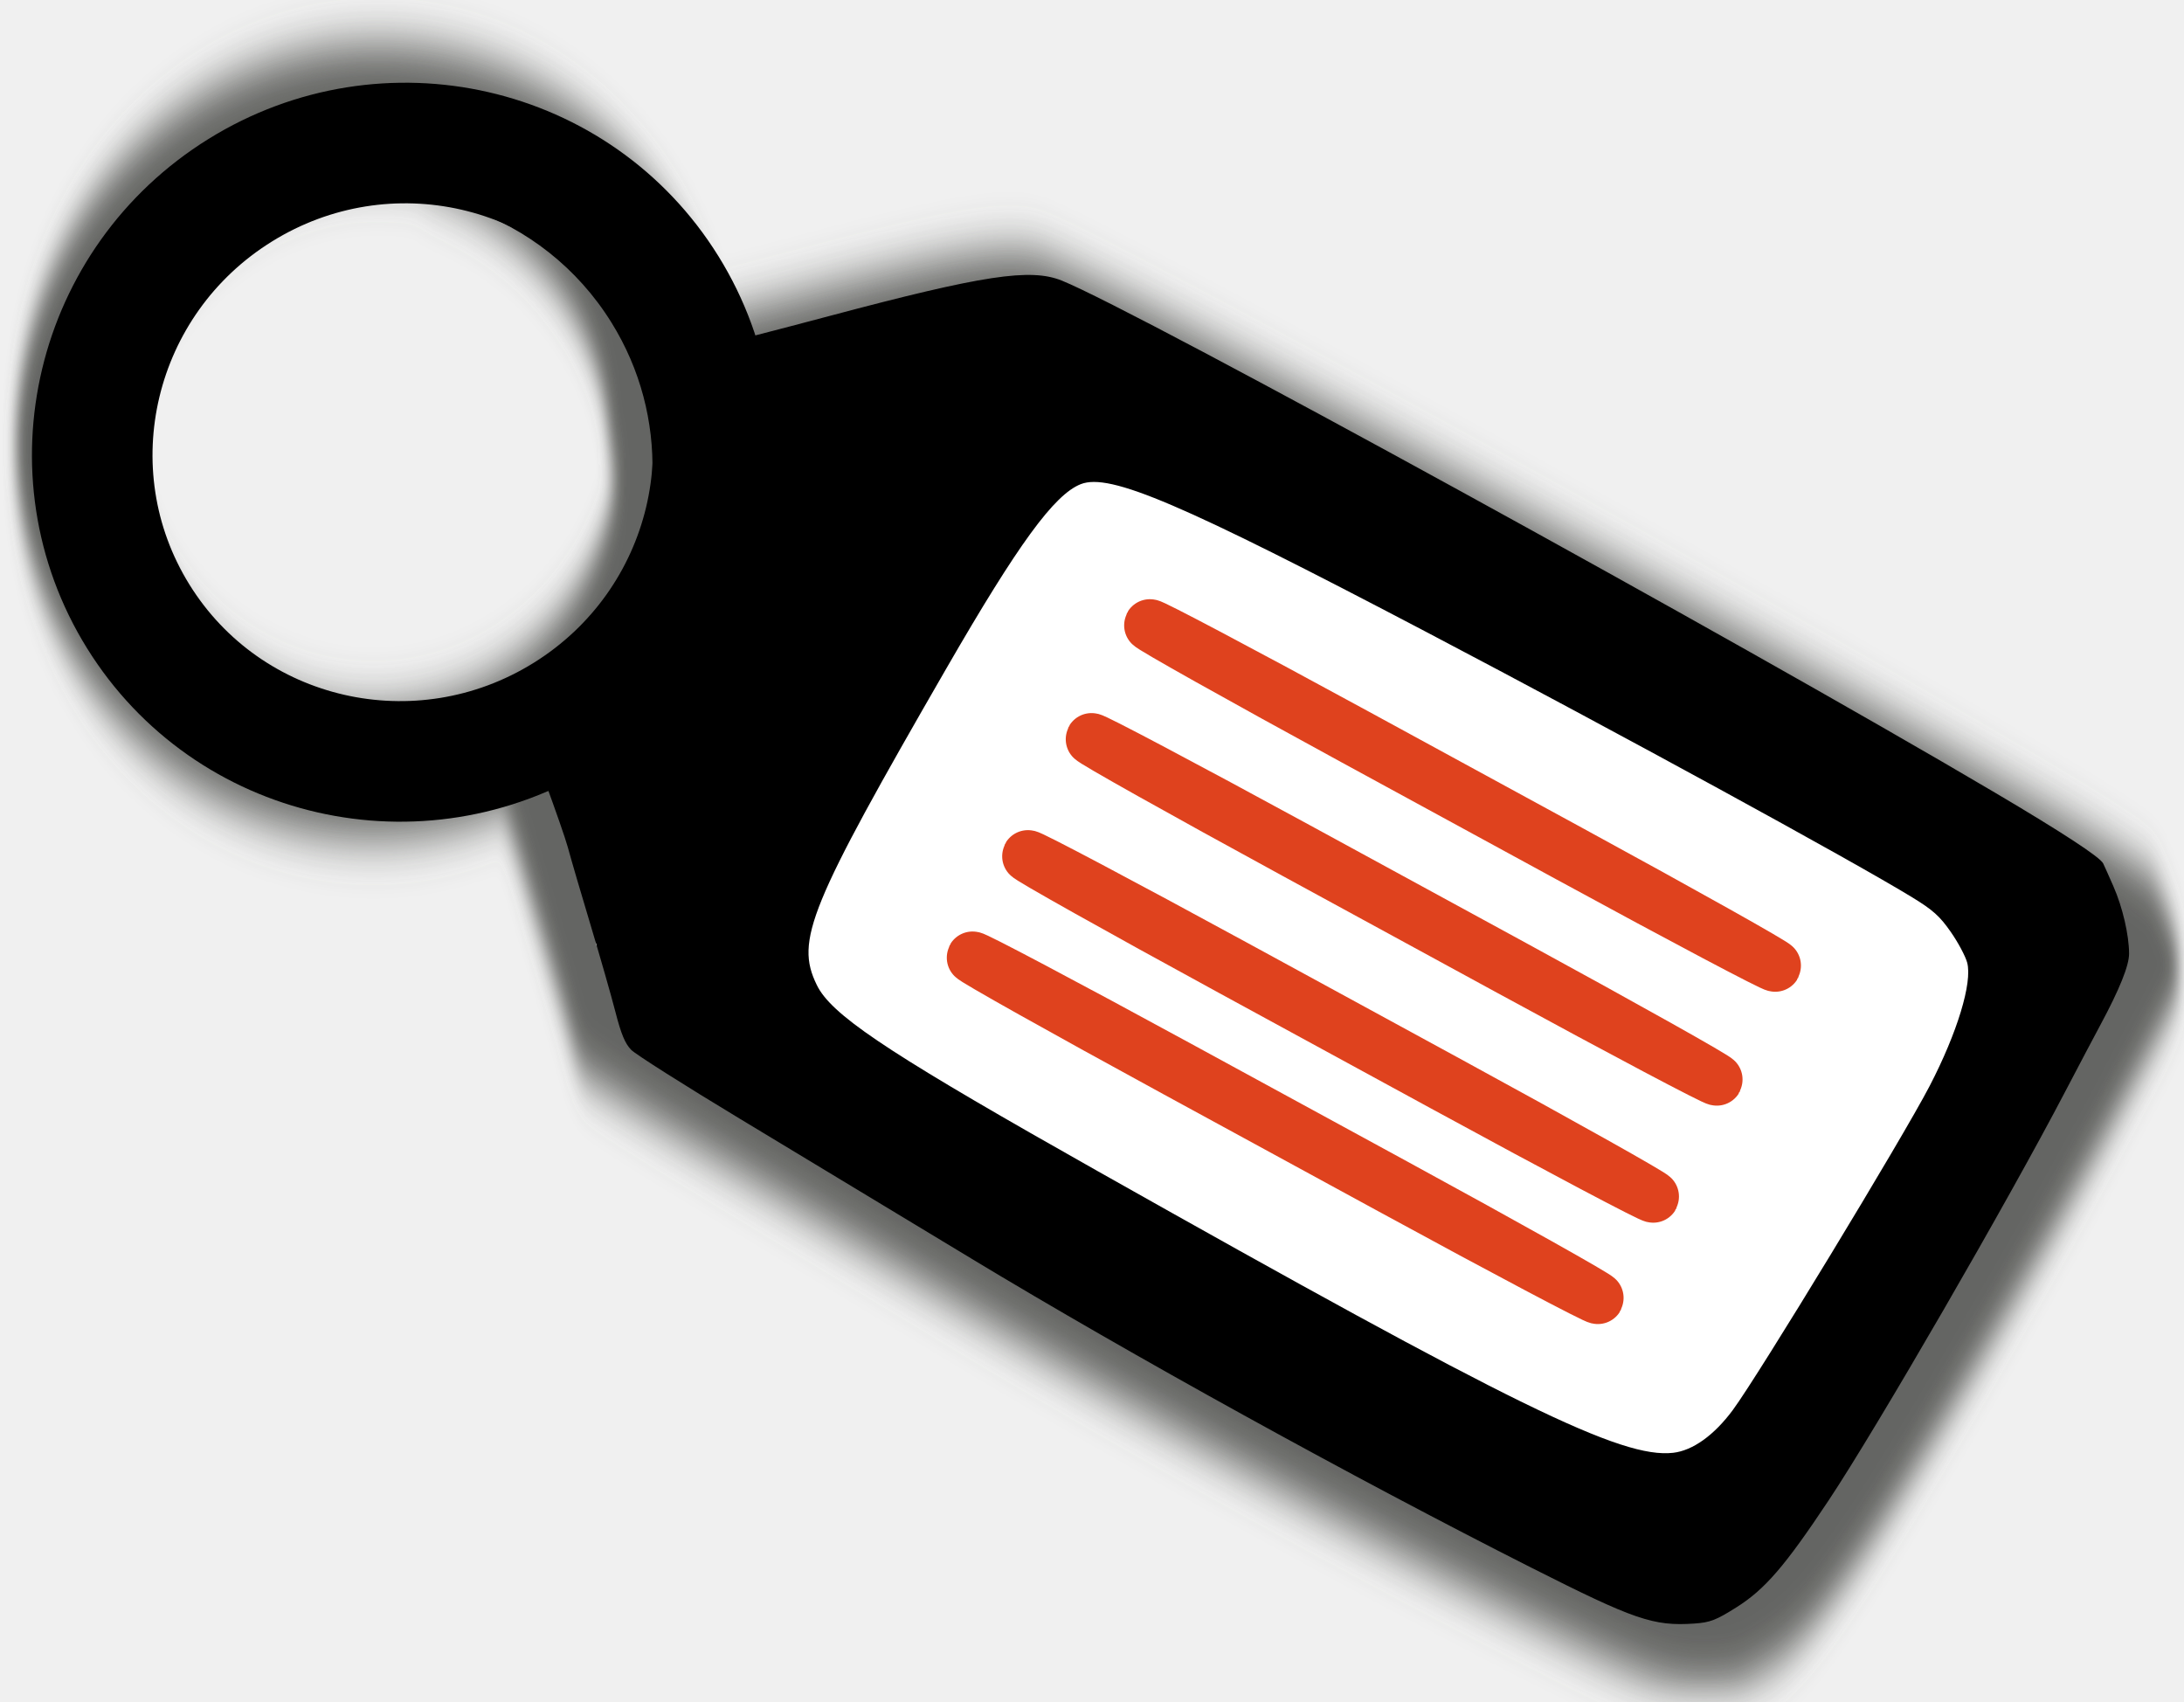
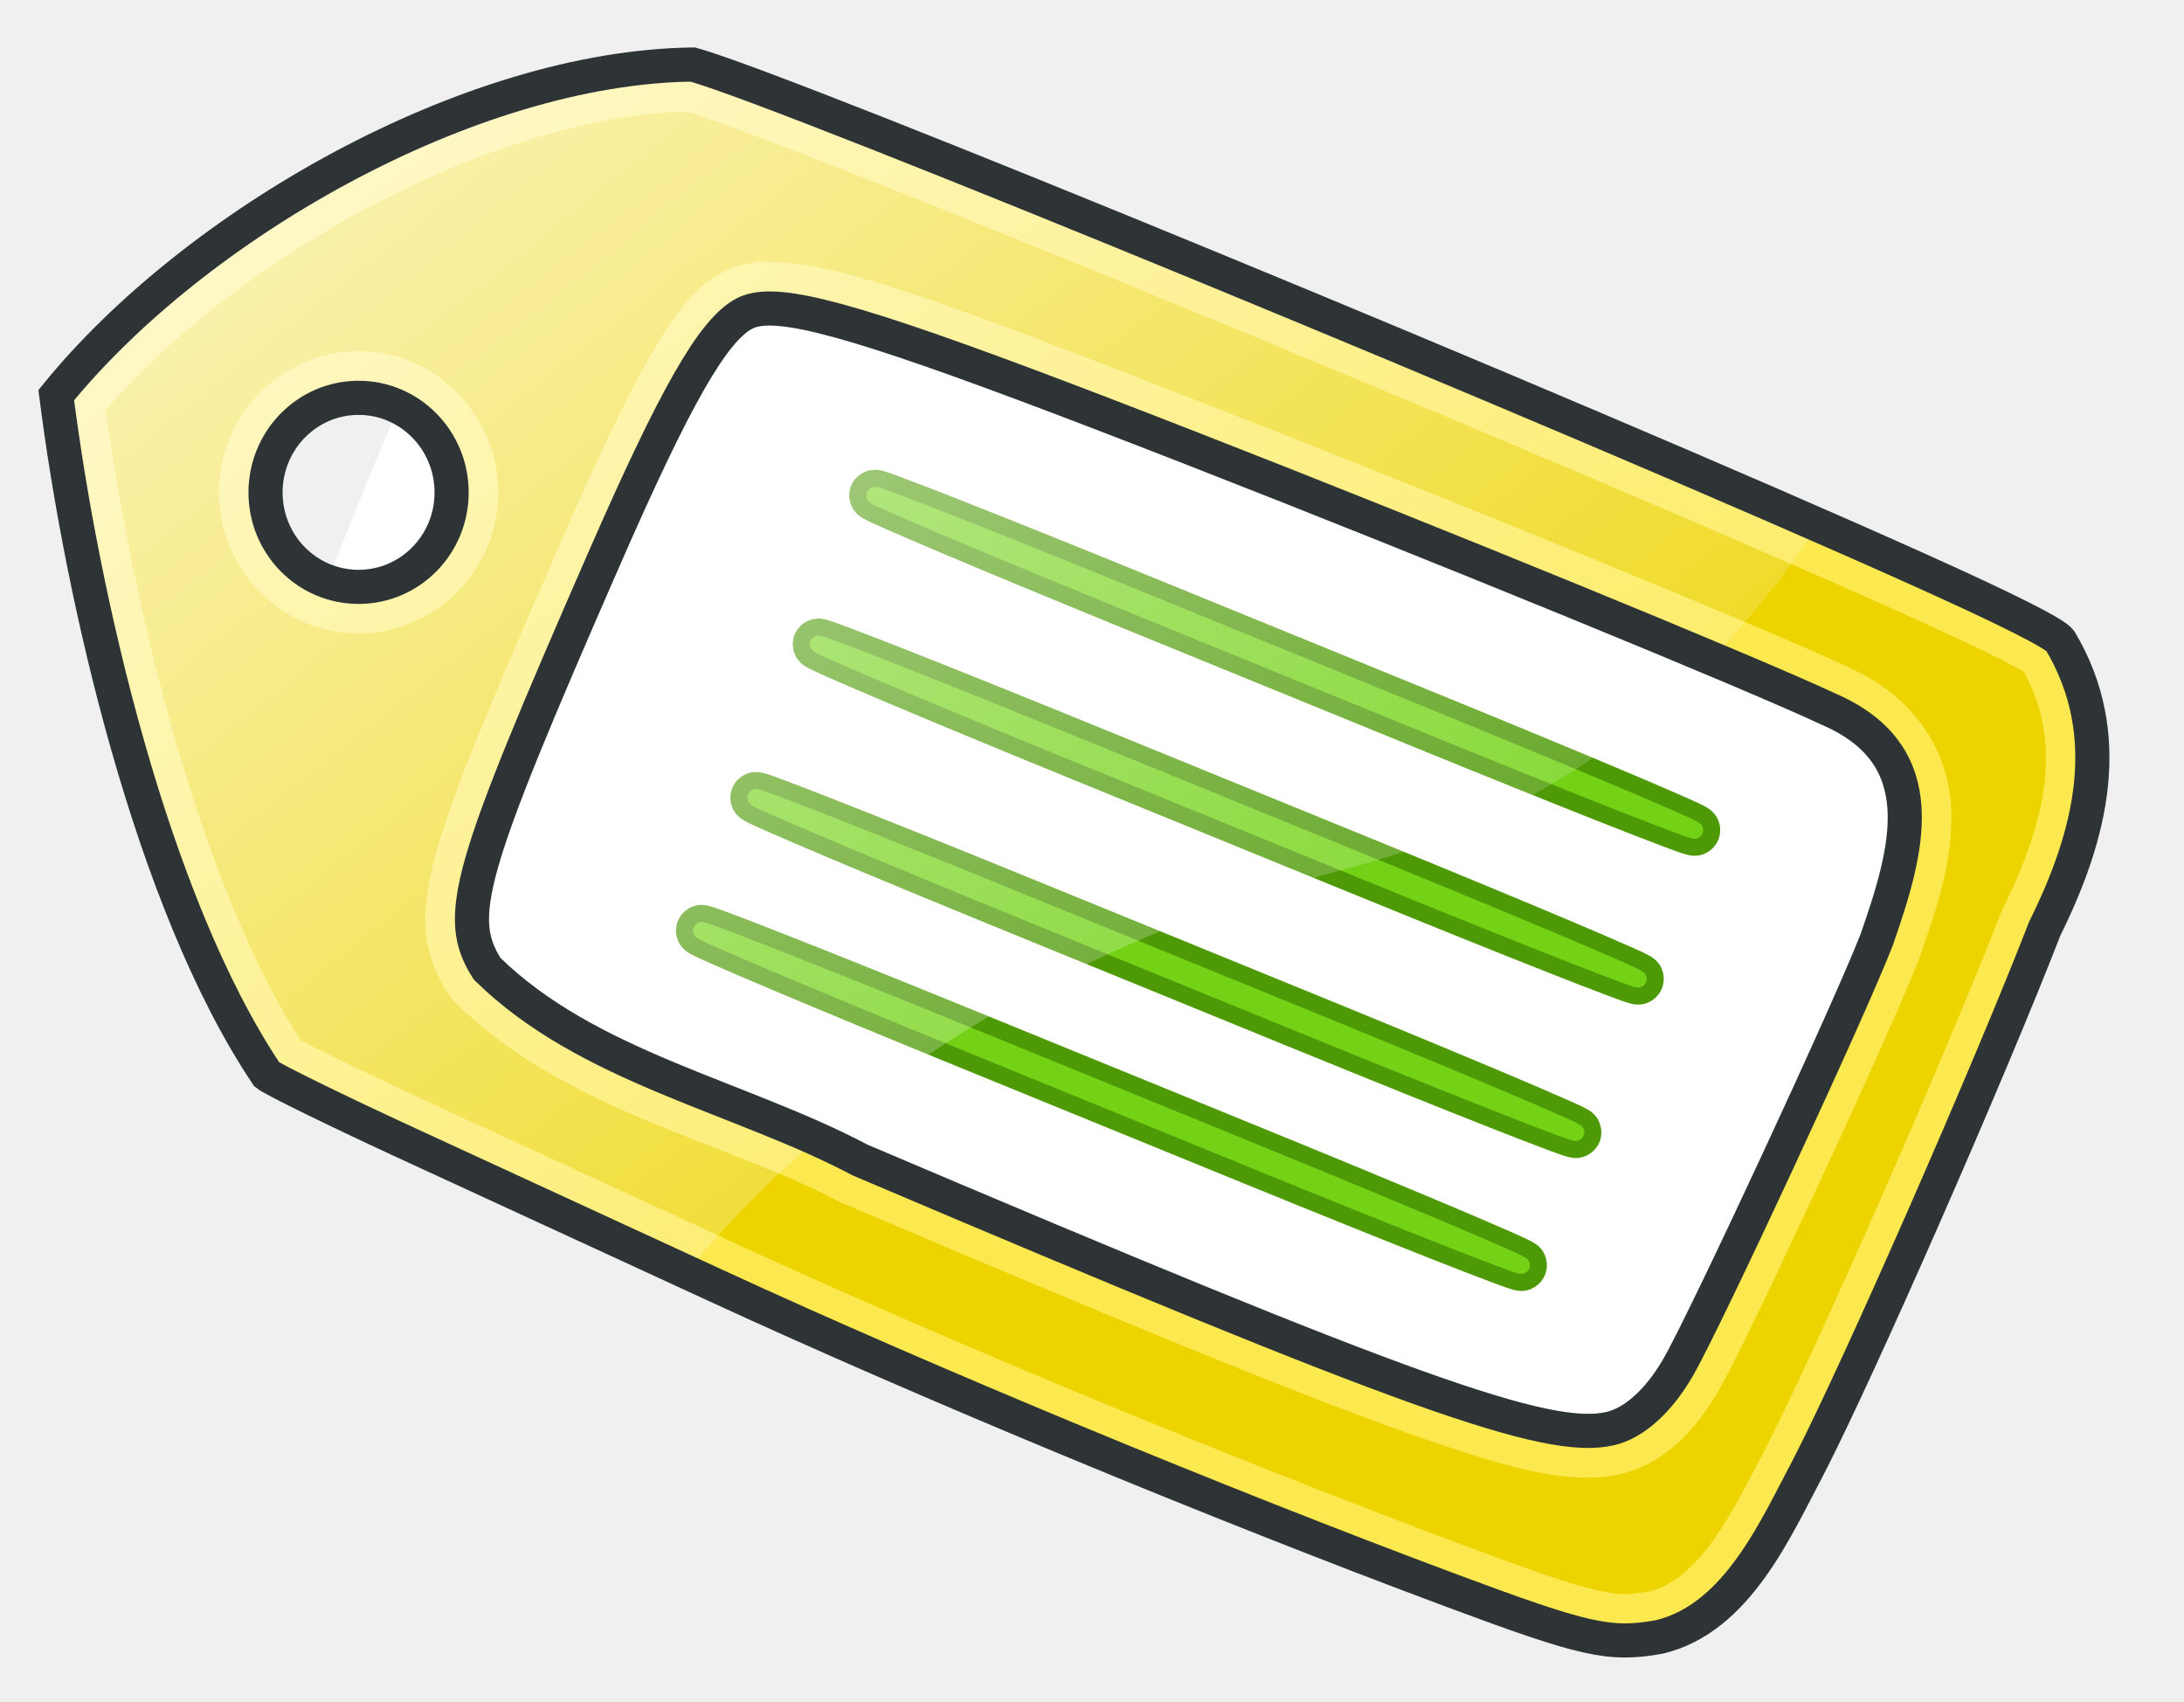
- <svg xmlns="http://www.w3.org/2000/svg" id="svg2" version="1.1" width="256" height="199.454">
+ <svg xmlns="http://www.w3.org/2000/svg" xmlns:xlink="http://www.w3.org/1999/xlink" id="svg2" version="1.1" width="256" height="199.454">
  <defs id="defs6">
+     <linearGradient id="linearGradient22751">
+       <stop style="stop-color:#ffffff;stop-opacity:1" offset="0" id="stop22753" />
+       <stop style="stop-color:#ffffff;stop-opacity:0" offset="1" id="stop22755" />
+     </linearGradient>
    <filter id="filter3628">
      <feGaussianBlur stdDeviation="2.104" id="feGaussianBlur3630" />
    </filter>
+     <linearGradient xlink:href="#linearGradient22751" id="linearGradient22757" x1="-21.236" y1="-68.734" x2="153.487" y2="151.531" gradientUnits="userSpaceOnUse" gradientTransform="matrix(-0.5272829,0.8496898,-0.8496898,-0.5272829,261.529,68.46829)" />
+     <clipPath clipPathUnits="userSpaceOnUse" id="clipPath23357">
+       <path style="fill:#edd400;fill-opacity:1;stroke:none" d="m 225.708,102.236 c 13.555,-22.434 14.859,-59.498 6.423,-83.84 C 210.494,8.495 175.815,-3.465 151.457,-2.612 150.586,-2.311 143.416,2.177 135.549,7.376 127.683,12.575 112.848,22.376 102.587,29.142 80.118,43.958 49.956,65.604 26.868,83.478 13.611,93.741 11.566,95.82 9.379,101.348 c -2.913,8.877 3.555,18.165 7.793,25.432 6.54,10.908 28.074,42.276 38.948,56.718 6.438,10.386 14.854,19.07 27.668,19.303 1.043,-0.02 6.549,-3.406 16.12,-9.857 C 136.535,168.257 216.894,110.324 225.708,102.236 z M 213.18,48.342 c -3.179,5.122 -9.978,6.644 -15.177,3.417 -5.199,-3.226 -6.828,-9.978 -3.649,-15.1 3.179,-5.122 9.952,-6.66 15.15,-3.434 5.199,3.226 6.854,9.994 3.676,15.116 z" id="path23359" />
+     </clipPath>
  </defs>
  <g id="g2821" transform="matrix(-0.5272829,-0.8496898,0.8496898,-0.5272829,113.3617,253.2518)">
-     <g id="g3620" transform="matrix(1.04266,0,0,1.04266,-73.83381,75.74226)" style="opacity:0.896;filter:url(#filter3628)">
-       <path style="fill:#555753;fill-opacity:1;stroke:none" d="m 242.75,-49.35 c -1.475,-0.007 -1.693,1.031 -3.481,7.602 -1.001,3.678 -2.234,6.499 -2.842,6.495 -0.963,-0.005 -12.937,-2.487 -15.02,-3.112 -1.407,-0.422 -5.636,-1.595 -9.399,-2.608 -3.762,-1.013 -8.421,-2.337 -10.346,-2.94 -2.622,-0.822 -3.841,-1.014 -4.847,-0.787 -0.738,0.166 -6.974,3.181 -13.864,6.704 -6.89,3.523 -19.875,10.154 -28.86,14.738 -19.674,10.036 -46.266,24.949 -66.725,37.422 -11.747,7.162 -13.594,8.669 -15.882,12.978 -0.902,1.7 -1.04,2.425 -1.021,5.314 0.027,4.033 1.116,7.52 5.056,16.14 4.34,9.492 19.057,37.028 26.609,49.798 1.793,3.031 3.837,6.532 4.552,7.775 2.426,4.218 4.237,6.686 5.45,7.43 1.917,1.176 5.121,2.261 7.799,2.645 1.358,0.195 2.701,0.379 2.989,0.406 0.852,0.079 5.655,-2.155 14.049,-6.545 32.121,-16.796 102.926,-56.737 110.851,-62.53 3.264,-2.386 5.52,-7.631 11.035,-25.748 1.944,-6.387 3.81,-12.347 4.146,-13.249 l 0.603,-1.636 3.801,-0.258 c 11.502,-0.778 19.684,-5.598 25.083,-14.799 -5.61,4.544 -12.75,7.27 -20.532,7.27 -6.611,0 -12.758,-1.974 -17.899,-5.351 -3.276,2.154 -8.783,0.069 -10.653,-4.047 -0.843,-1.856 -0.939,-5.047 -0.308,-7.984 -2.417,-4.558 -3.789,-9.748 -3.789,-15.266 0,-5.736 1.475,-11.136 4.072,-15.82 -0.225,-0.024 -0.446,-0.036 -0.627,-0.037 z m -51.827,27.568 c 0.284,-0.005 0.558,0.011 0.812,0.037 5.862,0.602 8.448,4.176 23.976,33.153 8.102,15.12 10.851,21.906 10.235,25.256 -0.675,3.671 -8.255,8.986 -36.819,25.797 -22.147,13.034 -50.163,28.905 -57.609,32.649 -2.587,1.301 -3.632,1.61 -5.929,1.735 -1.536,0.083 -3.414,-0.04 -4.17,-0.271 -2.366,-0.722 -6.493,-5.42 -10.161,-11.588 -3.61,-6.07 -18.612,-35.646 -20.519,-40.448 -1.384,-3.484 -1.589,-6.63 -0.578,-8.759 2.657,-5.599 14.716,-13.161 64.892,-40.707 23.629,-12.972 31.612,-16.774 35.872,-16.853 z" id="path2818-8" />
-       <path style="fill:none;stroke:#555753;stroke-width:47.829;stroke-miterlimit:4;stroke-opacity:1;stroke-dasharray:none" id="path3609-5" d="m -143.131,-25.805 a 122.292,123.496 0 1 1 -244.585,0 122.292,123.496 0 1 1 244.585,0 z" transform="matrix(0.2959231,0.01286432,0.01286432,0.2831759,348.9657,-16.5074)" />
+     <rect style="fill:#ffffff;fill-opacity:1;stroke:none;stroke-width:4;stroke-miterlimit:4;stroke-dasharray:none" id="rect2822" width="194.538" height="105.748" x="-138.698" y="-203.243" transform="matrix(-0.8104908,0.5857514,-0.591508,-0.8062991,0,0)" rx="3.471" ry="104.507" />
+     <path style="fill:#edd400;fill-opacity:1;stroke:none;stroke-width:8;stroke-miterlimit:4;stroke-opacity:1;stroke-dasharray:none" d="m 225.708,102.236 c 13.555,-22.434 14.859,-59.498 6.423,-83.84 C 210.494,8.495 175.815,-3.465 151.457,-2.612 150.586,-2.311 143.416,2.177 135.549,7.376 127.683,12.575 112.848,22.376 102.587,29.142 80.118,43.958 49.956,65.604 26.868,83.478 13.611,93.741 11.566,95.82 9.379,101.348 c -2.913,8.877 3.555,18.165 7.793,25.432 6.54,10.908 28.074,42.276 38.948,56.718 6.438,10.386 14.854,19.07 27.668,19.303 1.043,-0.02 6.549,-3.406 16.12,-9.857 36.627,-24.687 116.986,-82.62 125.8,-90.708 z m -29.124,-7.297 c -3.19,4.973 -13.701,13.595 -39.958,33.276 -25.057,18.782 -56.823,41.778 -65.334,47.32 -11.205,7.755 -18.908,-0.825 -25.918,-9.5 -5.193,-6.862 -27.355,-40.655 -30.315,-46.212 -2.147,-4.032 -2.814,-7.829 -1.879,-10.544 2.46,-7.14 16.037,-17.926 73.074,-58.074 13.877,-8.115 26.132,-21.449 42.134,-25.343 7.181,-0.064 10.816,3.933 33.541,36.923 11.858,17.214 16.091,25.046 15.798,29.186 -0.06,0.851 -0.407,1.821 -1.143,2.968 z m 16.596,-46.597 c -3.179,5.122 -9.978,6.644 -15.177,3.417 -5.199,-3.226 -6.828,-9.978 -3.649,-15.1 3.179,-5.122 9.952,-6.66 15.15,-3.434 5.199,3.226 6.854,9.994 3.676,15.116 z" id="path2818-4" />
+     <path style="fill:none;stroke:#fce94f;stroke-width:4;stroke-miterlimit:4;stroke-opacity:1;stroke-dasharray:none" id="path22729" d="m 80.812,11.062 c -24.089,0.484 -54.829,17.786 -70.531,36.344 3.073,23.052 11.115,57.051 23.531,76 0.226,0.124 0.466,0.257 0.812,0.438 0.904,0.471 2.143,1.103 3.656,1.844 3.026,1.481 7.053,3.414 11.312,5.375 8.566,3.943 24.713,11.379 35.875,16.531 24.322,11.227 58.614,25.406 85.875,35.562 7.83,2.917 12.401,4.51 15.438,5.188 3.023,0.674 4.409,0.577 7.094,0.094 0.01,-0.002 0.022,0.002 0.031,0 3.366,-0.882 6.059,-3.308 8.5,-6.688 2.483,-3.436 4.538,-7.711 6.562,-11.531 0.002,-0.005 -0.002,-0.026 0,-0.031 5.633,-10.948 21.042,-45.976 27.5,-62.625 a 3.456,3.456 0 0 1 0.125,-0.281 c 5.147,-10.376 7.615,-20.418 2.125,-30 -0.116,-0.076 -0.189,-0.108 -0.375,-0.219 -0.663,-0.395 -1.72,-0.965 -3.094,-1.656 -2.748,-1.382 -6.792,-3.271 -12.031,-5.625 -20.07,-9.019 -53.054,-22.973 -82.406,-35.062 -14.676,-6.045 -28.438,-11.642 -39.25,-15.906 -10.544,-4.158 -18.19,-6.998 -20.75,-7.75 z m 9.625,21.625 c 7.542,0.113 19.924,4.708 50.531,16.656 29.171,11.388 65.122,26.105 74.781,30.625 0.015,0.007 0.079,0.024 0.094,0.031 0.005,0.002 -0.005,0.029 0,0.031 7.06,3.112 10.489,8.745 10.844,14.469 0.357,5.754 -1.611,11.458 -3.469,16.781 a 3.456,3.456 0 0 1 -0.031,0.125 c -1.677,4.355 -6.637,15.378 -11.688,26.25 -5.05,10.872 -9.894,21.071 -11.812,24.375 -2.596,4.472 -5.926,7.812 -10.188,8.781 -5.068,1.153 -11.379,-0.278 -24.562,-5 C 151.754,161.091 131.609,152.81 99.5,139.156 a 3.456,3.456 0 0 1 -0.281,-0.125 C 85.681,131.875 67.437,128.529 54.688,116 a 3.456,3.456 0 0 1 -0.5,-0.625 c -1.133,-1.79 -2.082,-3.944 -2.281,-6.469 -0.199,-2.525 0.241,-5.275 1.25,-8.812 C 55.175,93.019 59.592,82.559 67.625,64.188 71.833,54.563 75.049,47.779 77.781,43 c 2.733,-4.779 4.835,-7.728 7.844,-9.312 1.418,-0.747 3.058,-1.026 4.812,-1 z M 42.031,43.156 c 7.93,0 14.375,6.608 14.375,14.562 0,7.955 -6.457,14.531 -14.375,14.531 -7.918,0 -14.375,-6.576 -14.375,-14.531 0,-7.955 6.445,-14.562 14.375,-14.562 z" transform="matrix(-0.5272829,0.8496898,-0.8496898,-0.5272829,274.9592,37.21305)" />
+     <g transform="matrix(0.4770895,-0.04991688,0.04991688,0.4770895,392.2149,17.60462)" id="g3667" style="fill:#73d216;fill-opacity:1;stroke:#4e9a06;stroke-width:8.339;stroke-miterlimit:4;stroke-opacity:1;stroke-dasharray:none">
+       <path style="font-size:medium;font-style:normal;font-variant:normal;font-weight:normal;font-stretch:normal;text-indent:0;text-align:start;text-decoration:none;line-height:normal;letter-spacing:normal;word-spacing:normal;text-transform:none;direction:ltr;block-progression:tb;writing-mode:lr-tb;text-anchor:start;color:#000000;fill:#73d216;fill-opacity:1;fill-rule:nonzero;stroke:#4e9a06;stroke-width:4.169;marker:none;visibility:visible;display:inline;overflow:visible;enable-background:accumulate;font-family:Bitstream Vera Sans;-inkscape-font-specification:Bitstream Vera Sans;stroke-miterlimit:4;stroke-dasharray:none" d="m -660.578,79.72 c -17.02,9.827 -32.323,18.769 -43.366,25.326 -5.521,3.279 -9.982,5.966 -13.066,7.869 -1.542,0.951 -2.744,1.693 -3.602,2.26 -0.429,0.283 -0.746,0.518 -1.074,0.764 -0.164,0.123 -0.31,0.219 -0.587,0.483 -0.138,0.132 -0.34,0.271 -0.656,0.739 -0.158,0.234 -0.367,0.549 -0.557,1.223 -0.189,0.674 -0.296,1.987 0.417,3.223 0.714,1.236 1.904,1.8 2.583,1.973 0.678,0.173 1.056,0.149 1.338,0.13 0.564,-0.039 0.784,-0.144 0.968,-0.198 0.368,-0.108 0.523,-0.186 0.712,-0.267 0.378,-0.161 0.739,-0.318 1.199,-0.548 0.92,-0.46 2.164,-1.13 3.759,-1.99 3.19,-1.72 7.748,-4.239 13.348,-7.381 11.2,-6.284 26.595,-15.066 43.616,-24.893 l 64.573,-37.281 c 17.02,-9.827 32.35,-18.784 43.393,-25.342 5.521,-3.279 9.955,-5.95 13.039,-7.853 1.542,-0.951 2.744,-1.693 3.602,-2.26 0.429,-0.283 0.746,-0.518 1.074,-0.765 0.164,-0.123 0.337,-0.234 0.614,-0.499 0.138,-0.132 0.313,-0.255 0.629,-0.724 0.158,-0.234 0.367,-0.549 0.557,-1.223 0.189,-0.674 0.296,-1.987 -0.417,-3.223 -0.714,-1.236 -1.904,-1.8 -2.583,-1.973 -0.678,-0.173 -1.056,-0.149 -1.338,-0.13 -0.564,0.039 -0.757,0.129 -0.941,0.182 -0.368,0.108 -0.55,0.202 -0.739,0.282 -0.378,0.161 -0.739,0.318 -1.199,0.548 -0.92,0.46 -2.164,1.13 -3.759,1.99 -3.19,1.72 -7.72,4.224 -13.32,7.366 -11.2,6.284 -26.622,15.082 -43.643,24.908 l -64.573,37.281 z" id="rect3611" />
+       <path style="font-size:medium;font-style:normal;font-variant:normal;font-weight:normal;font-stretch:normal;text-indent:0;text-align:start;text-decoration:none;line-height:normal;letter-spacing:normal;word-spacing:normal;text-transform:none;direction:ltr;block-progression:tb;writing-mode:lr-tb;text-anchor:start;color:#000000;fill:#73d216;fill-opacity:1;fill-rule:nonzero;stroke:#4e9a06;stroke-width:4.169;marker:none;visibility:visible;display:inline;overflow:visible;enable-background:accumulate;font-family:Bitstream Vera Sans;-inkscape-font-specification:Bitstream Vera Sans;stroke-miterlimit:4;stroke-dasharray:none" d="m -643.059,110.127 c -17.02,9.827 -32.35,18.784 -43.393,25.341 -5.521,3.279 -9.955,5.95 -13.039,7.853 -1.542,0.951 -2.744,1.693 -3.602,2.26 -0.429,0.283 -0.773,0.533 -1.101,0.78 -0.164,0.123 -0.31,0.219 -0.587,0.483 -0.138,0.132 -0.313,0.255 -0.629,0.724 -0.158,0.234 -0.367,0.549 -0.557,1.223 -0.189,0.674 -0.323,2.002 0.39,3.239 0.714,1.236 1.931,1.784 2.61,1.957 0.678,0.173 1.056,0.149 1.338,0.13 0.564,-0.039 0.757,-0.129 0.941,-0.182 0.368,-0.108 0.523,-0.186 0.712,-0.267 0.378,-0.161 0.766,-0.334 1.226,-0.564 0.92,-0.46 2.164,-1.13 3.759,-1.99 3.19,-1.72 7.72,-4.224 13.32,-7.366 11.2,-6.284 26.622,-15.082 43.643,-24.908 l 64.573,-37.281 c 17.02,-9.827 32.323,-18.769 43.366,-25.326 5.521,-3.279 9.982,-5.966 13.066,-7.869 1.542,-0.951 2.744,-1.693 3.602,-2.26 0.429,-0.283 0.746,-0.518 1.074,-0.765 0.164,-0.123 0.31,-0.219 0.587,-0.483 0.138,-0.132 0.313,-0.255 0.629,-0.724 0.158,-0.234 0.394,-0.565 0.584,-1.239 0.189,-0.674 0.296,-1.987 -0.417,-3.223 -0.714,-1.236 -1.904,-1.8 -2.583,-1.973 -0.678,-0.173 -1.083,-0.134 -1.365,-0.114 -0.564,0.039 -0.757,0.129 -0.941,0.182 -0.368,0.108 -0.523,0.186 -0.712,0.267 -0.378,0.161 -0.739,0.318 -1.199,0.548 -0.92,0.46 -2.164,1.13 -3.759,1.99 -3.19,1.72 -7.748,4.239 -13.348,7.381 -11.2,6.284 -26.595,15.066 -43.616,24.893 l -64.573,37.281 z" id="rect3611-8" />
+       <path style="font-size:medium;font-style:normal;font-variant:normal;font-weight:normal;font-stretch:normal;text-indent:0;text-align:start;text-decoration:none;line-height:normal;letter-spacing:normal;word-spacing:normal;text-transform:none;direction:ltr;block-progression:tb;writing-mode:lr-tb;text-anchor:start;color:#000000;fill:#73d216;fill-opacity:1;fill-rule:nonzero;stroke:#4e9a06;stroke-width:4.169;marker:none;visibility:visible;display:inline;overflow:visible;enable-background:accumulate;font-family:Bitstream Vera Sans;-inkscape-font-specification:Bitstream Vera Sans;stroke-miterlimit:4;stroke-dasharray:none" d="m -622.797,145.159 c -17.02,9.827 -32.323,18.769 -43.366,25.326 -5.521,3.279 -9.982,5.966 -13.066,7.869 -1.542,0.951 -2.744,1.693 -3.602,2.26 -0.429,0.283 -0.746,0.518 -1.074,0.764 -0.164,0.123 -0.31,0.219 -0.587,0.483 -0.138,0.132 -0.313,0.255 -0.629,0.724 -0.158,0.234 -0.394,0.565 -0.584,1.239 -0.189,0.674 -0.296,1.987 0.417,3.223 0.714,1.236 1.904,1.8 2.583,1.973 0.678,0.173 1.083,0.134 1.365,0.114 0.564,-0.039 0.757,-0.129 0.941,-0.182 0.368,-0.108 0.523,-0.186 0.712,-0.267 0.378,-0.161 0.739,-0.318 1.199,-0.548 0.92,-0.46 2.164,-1.13 3.759,-1.99 3.19,-1.72 7.748,-4.239 13.348,-7.381 11.2,-6.284 26.595,-15.066 43.616,-24.893 l 64.573,-37.281 c 17.02,-9.827 32.35,-18.784 43.393,-25.342 5.521,-3.279 9.955,-5.95 13.039,-7.853 1.542,-0.951 2.744,-1.693 3.602,-2.26 0.429,-0.283 0.773,-0.533 1.101,-0.78 0.164,-0.123 0.31,-0.219 0.587,-0.483 0.138,-0.132 0.313,-0.255 0.629,-0.724 0.158,-0.234 0.367,-0.549 0.557,-1.223 0.189,-0.674 0.323,-2.002 -0.39,-3.239 -0.714,-1.236 -1.931,-1.784 -2.61,-1.957 -0.678,-0.173 -1.056,-0.149 -1.338,-0.13 -0.564,0.039 -0.757,0.129 -0.941,0.182 -0.368,0.108 -0.523,0.186 -0.712,0.267 -0.378,0.161 -0.766,0.334 -1.226,0.564 -0.92,0.46 -2.164,1.13 -3.759,1.99 -3.19,1.72 -7.72,4.224 -13.32,7.366 -11.2,6.284 -26.622,15.082 -43.643,24.908 l -64.573,37.281 z" id="rect3611-80" />
+       <path style="font-size:medium;font-style:normal;font-variant:normal;font-weight:normal;font-stretch:normal;text-indent:0;text-align:start;text-decoration:none;line-height:normal;letter-spacing:normal;word-spacing:normal;text-transform:none;direction:ltr;block-progression:tb;writing-mode:lr-tb;text-anchor:start;color:#000000;fill:#73d216;fill-opacity:1;fill-rule:nonzero;stroke:#4e9a06;stroke-width:4.169;marker:none;visibility:visible;display:inline;overflow:visible;enable-background:accumulate;font-family:Bitstream Vera Sans;-inkscape-font-specification:Bitstream Vera Sans;stroke-miterlimit:4;stroke-dasharray:none" d="m -602.521,178.341 c -17.02,9.827 -32.323,18.769 -43.366,25.326 -5.521,3.279 -9.982,5.966 -13.066,7.869 -1.542,0.951 -2.744,1.693 -3.602,2.26 -0.429,0.283 -0.746,0.518 -1.074,0.764 -0.164,0.123 -0.31,0.219 -0.587,0.483 -0.138,0.132 -0.313,0.255 -0.629,0.724 -0.158,0.234 -0.394,0.565 -0.584,1.239 -0.189,0.674 -0.296,1.987 0.417,3.223 0.714,1.236 1.904,1.8 2.583,1.973 0.678,0.173 1.067,0.107 1.349,0.087 0.564,-0.039 0.773,-0.102 0.957,-0.155 0.368,-0.108 0.523,-0.186 0.712,-0.267 0.378,-0.161 0.739,-0.318 1.199,-0.548 0.92,-0.46 2.164,-1.13 3.759,-1.99 3.19,-1.72 7.748,-4.239 13.348,-7.381 11.2,-6.284 26.595,-15.066 43.616,-24.893 l 64.573,-37.281 c 17.02,-9.827 32.35,-18.784 43.393,-25.341 5.521,-3.279 9.955,-5.95 13.039,-7.853 1.542,-0.951 2.744,-1.693 3.602,-2.26 0.429,-0.283 0.773,-0.533 1.101,-0.78 0.164,-0.123 0.31,-0.219 0.587,-0.483 0.138,-0.132 0.297,-0.282 0.613,-0.751 0.158,-0.234 0.383,-0.522 0.572,-1.196 0.189,-0.674 0.323,-2.002 -0.39,-3.239 -0.714,-1.236 -1.931,-1.784 -2.61,-1.957 -0.678,-0.173 -1.056,-0.149 -1.338,-0.13 -0.564,0.039 -0.757,0.129 -0.941,0.182 -0.368,0.108 -0.523,0.186 -0.712,0.267 -0.378,0.161 -0.766,0.334 -1.226,0.564 -0.92,0.46 -2.164,1.13 -3.759,1.99 -3.19,1.72 -7.72,4.224 -13.32,7.366 -11.2,6.284 -26.622,15.082 -43.643,24.908 l -64.573,37.281 z" id="rect3611-6" />
    </g>
-     <rect style="fill:#ffffff;fill-opacity:1;stroke:none" id="rect2822" width="156.453" height="85.046" x="-108.483" y="-189.124" transform="matrix(-0.8705224,0.4921288,-0.4983152,-0.8669959,0,0)" rx="2.791" ry="84.047" />
-     <path id="path2818" d="m 176.415,30.644 c -1.445,-0.007 -1.659,1.01 -3.412,7.45 -0.981,3.605 -2.189,6.369 -2.785,6.365 -0.944,-0.005 -12.678,-2.438 -14.72,-3.05 -1.379,-0.414 -5.524,-1.563 -9.211,-2.556 -3.687,-0.993 -8.252,-2.29 -10.139,-2.881 -2.57,-0.806 -3.765,-0.994 -4.75,-0.772 -0.723,0.163 -6.835,3.118 -13.587,6.57 -6.752,3.453 -19.477,9.951 -28.283,14.443 -19.281,9.835 -45.341,24.45 -65.39,36.674 -11.512,7.019 -13.322,8.495 -15.564,12.719 -0.884,1.666 -1.019,2.376 -1.001,5.208 0.026,3.952 1.093,7.37 4.955,15.817 4.253,9.303 18.676,36.288 26.077,48.802 1.757,2.971 3.76,6.401 4.461,7.619 2.377,4.134 4.153,6.553 5.341,7.282 1.879,1.153 5.019,2.216 7.643,2.592 1.331,0.191 2.647,0.372 2.93,0.398 0.835,0.077 5.542,-2.112 13.768,-6.414 31.479,-16.46 100.867,-55.602 108.634,-61.279 3.199,-2.338 5.409,-7.478 10.814,-25.233 1.905,-6.259 3.734,-12.1 4.063,-12.984 l 0.591,-1.603 3.725,-0.253 c 11.272,-0.762 19.291,-5.487 24.582,-14.503 -5.498,4.453 -12.495,7.125 -20.121,7.125 -6.478,0 -12.503,-1.935 -17.541,-5.244 -3.211,2.111 -8.608,0.068 -10.44,-3.966 -0.826,-1.819 -0.921,-4.946 -0.301,-7.824 -2.369,-4.467 -3.713,-9.553 -3.713,-14.961 0,-5.621 1.445,-10.913 3.99,-15.504 -0.221,-0.024 -0.437,-0.035 -0.615,-0.036 z m -50.791,27.017 c 0.278,-0.005 0.546,0.011 0.796,0.036 5.745,0.59 8.279,4.093 23.497,32.49 7.94,14.817 10.634,21.468 10.03,24.75 -0.662,3.597 -8.09,8.806 -36.083,25.281 -21.704,12.774 -49.16,28.327 -56.457,31.996 -2.536,1.275 -3.56,1.578 -5.811,1.7 -1.506,0.082 -3.345,-0.039 -4.087,-0.265 -2.319,-0.707 -6.363,-5.311 -9.958,-11.357 -3.537,-5.949 -18.24,-34.933 -20.109,-39.639 -1.356,-3.414 -1.557,-6.497 -0.567,-8.584 2.604,-5.487 14.422,-12.898 63.594,-39.893 C 113.626,61.465 121.449,57.739 125.624,57.661 z" style="fill:#000000;fill-opacity:1;stroke:none;stroke-opacity:1" />
-     <path transform="matrix(0.2954757,0,0,0.2954757,283.4604,57.00332)" d="m -143.131,-25.805 a 122.292,123.496 0 1 1 -244.585,0 122.292,123.496 0 1 1 244.585,0 z" id="path3609" style="fill:none;stroke:#000000;stroke-width:47.829;stroke-miterlimit:4;stroke-opacity:1;stroke-dasharray:none" />
-     <g transform="matrix(0.3857746,0.00271004,-0.00271004,0.3857746,324.8018,71.97385)" id="g3667" style="fill:#314e6c;fill-opacity:1;stroke:#df421e;stroke-opacity:1">
-       <rect style="fill:#cbbfaa;fill-opacity:1;stroke:#df421e;stroke-width:15.748;stroke-miterlimit:4;stroke-opacity:1;stroke-dasharray:none" id="rect3611" width="216.369" height="1.741" x="-682.837" y="-257.089" rx="70.901" ry="1.741" transform="matrix(0.8660254,-0.5,0.5,0.8660254,0,0)" />
-       <rect style="fill:#cbbfaa;fill-opacity:1;stroke:#df421e;stroke-width:15.748;stroke-miterlimit:4;stroke-opacity:1;stroke-dasharray:none" id="rect3611-8" width="216.369" height="1.741" x="-682.879" y="-221.996" rx="70.901" ry="1.741" transform="matrix(0.8660254,-0.5,0.5,0.8660254,0,0)" />
-       <rect style="fill:#cbbfaa;fill-opacity:1;stroke:#df421e;stroke-width:15.748;stroke-miterlimit:4;stroke-opacity:1;stroke-dasharray:none" id="rect3611-80" width="216.369" height="1.741" x="-682.831" y="-181.529" rx="70.901" ry="1.741" transform="matrix(0.8660254,-0.5,0.5,0.8660254,0,0)" />
-       <rect style="fill:#cbbfaa;fill-opacity:1;stroke:#df421e;stroke-width:15.748;stroke-miterlimit:4;stroke-opacity:1;stroke-dasharray:none" id="rect3611-6" width="216.369" height="1.741" x="-681.861" y="-142.658" rx="70.901" ry="1.741" transform="matrix(0.8660254,-0.5,0.5,0.8660254,0,0)" />
-     </g>
+     <path style="fill:url(#linearGradient22757);fill-opacity:1;stroke:none" d="m 90.6,-2.895 c 0,0 37.658,45.062 14.552,120.748 -23.106,75.687 56.674,126.28 56.674,126.28 L 325.52,95.705 210.951,-80.602 92.206,-4.61 l -1.606,1.715 z" id="path22749" clip-path="url(#clipPath23357)" />
+     <path style="fill:none;fill-opacity:1;stroke:#2e3436;stroke-width:4;stroke-miterlimit:4;stroke-opacity:1;stroke-dasharray:none" d="m 225.708,102.236 c 13.555,-22.434 14.859,-59.498 6.423,-83.84 C 210.494,8.495 175.815,-3.465 151.457,-2.612 150.586,-2.311 143.416,2.177 135.549,7.376 127.683,12.575 112.848,22.376 102.587,29.142 80.118,43.958 49.956,65.604 26.868,83.478 13.611,93.741 11.566,95.82 9.379,101.348 c -2.913,8.877 3.555,18.165 7.793,25.432 6.54,10.908 28.074,42.276 38.948,56.718 6.438,10.386 14.854,19.07 27.668,19.303 1.043,-0.02 6.549,-3.406 16.12,-9.857 36.627,-24.687 116.986,-82.62 125.8,-90.708 z m -29.124,-7.297 c -3.19,4.973 -13.701,13.595 -39.958,33.276 -25.057,18.782 -56.823,41.778 -65.334,47.32 -11.205,7.755 -18.908,-0.825 -25.918,-9.5 -5.193,-6.862 -27.355,-40.655 -30.315,-46.212 -2.147,-4.032 -2.814,-7.829 -1.879,-10.544 2.46,-7.14 16.037,-17.926 73.074,-58.074 13.877,-8.115 26.132,-21.449 42.134,-25.343 7.181,-0.064 10.816,3.933 33.541,36.923 11.858,17.214 16.091,25.046 15.798,29.186 -0.06,0.851 -0.407,1.821 -1.143,2.968 z m 16.596,-46.597 c -3.179,5.122 -9.978,6.644 -15.177,3.417 -5.199,-3.226 -6.828,-9.978 -3.649,-15.1 3.179,-5.122 9.952,-6.66 15.15,-3.434 5.199,3.226 6.854,9.994 3.676,15.116 z" id="path2818-4-2" />
  </g>
</svg>
